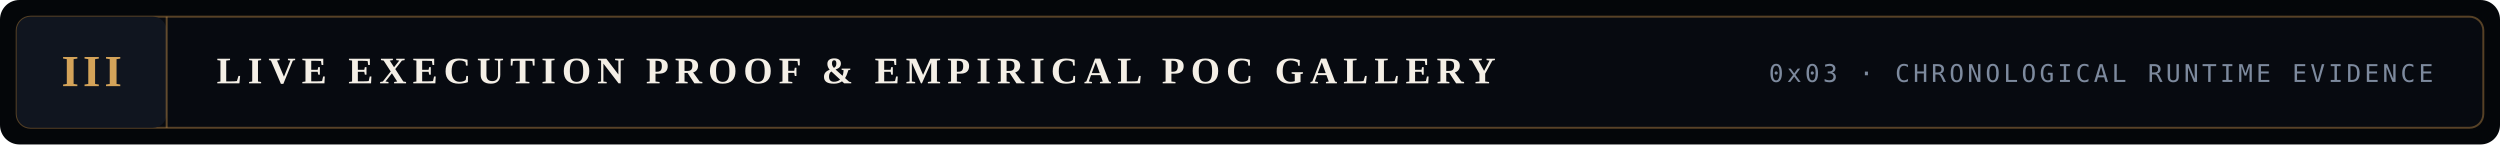
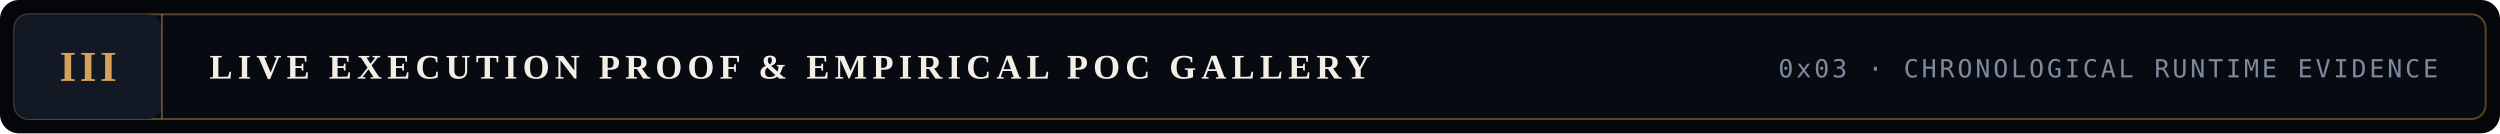
- <svg xmlns="http://www.w3.org/2000/svg" viewBox="0 0 900 52" width="100%" height="100%">
-   <rect width="900" height="52" rx="7" fill="#040609" />
-   <rect x="6" y="6" width="888" height="40" rx="5" fill="#070a10" stroke="#c9934b" stroke-width="0.7" stroke-opacity="0.42" />
-   <rect x="6" y="6" width="54" height="40" rx="5" fill="#10151f" />
-   <line x1="60" y1="6" x2="60" y2="46" stroke="#c9934b" stroke-width="0.7" stroke-opacity="0.45" />
-   <text x="33" y="31" text-anchor="middle" font-family="Georgia, 'Times New Roman', serif" font-size="16" font-weight="700" fill="#d4a359" letter-spacing="1.5">III</text>
-   <text x="78" y="30" font-family="Georgia, 'Times New Roman', serif" font-size="13.5" font-weight="700" fill="#f4efe6" letter-spacing="2.2">LIVE EXECUTION PROOF &amp; EMPIRICAL POC GALLERY</text>
-   <text x="876" y="29.5" text-anchor="end" font-family="ui-monospace, 'JetBrains Mono', monospace" font-size="8.8" fill="#7d8a9e" letter-spacing="1.2">0x03 · CHRONOLOGICAL RUNTIME EVIDENCE</text>
+ <svg xmlns="http://www.w3.org/2000/svg" viewBox="0 0 1050 56" width="100%" height="100%">
+   <rect width="1050" height="56" rx="8" fill="#040609" />
+   <rect x="6" y="6" width="1038" height="44" rx="6" fill="#070a10" stroke="#c9934b" stroke-width="0.8" stroke-opacity="0.45" />
+   <rect x="6" y="6" width="62" height="44" rx="6" fill="#121824" />
+   <line x1="68" y1="6" x2="68" y2="50" stroke="#c9934b" stroke-width="0.8" stroke-opacity="0.48" />
+   <text x="37" y="34" text-anchor="middle" font-family="Georgia, 'Times New Roman', serif" font-size="18" font-weight="700" fill="#d4a359" letter-spacing="1.5">III</text>
+   <text x="88" y="33" font-family="Georgia, 'Times New Roman', serif" font-size="14.5" font-weight="700" fill="#f4efe6" letter-spacing="2.2">LIVE EXECUTION PROOF &amp; EMPIRICAL POC GALLERY</text>
+   <text x="1024" y="32.5" text-anchor="end" font-family="ui-monospace, 'JetBrains Mono', monospace" font-size="10.5" fill="#7d8a9e" letter-spacing="1.2">0x03 · CHRONOLOGICAL RUNTIME EVIDENCE</text>
</svg>
